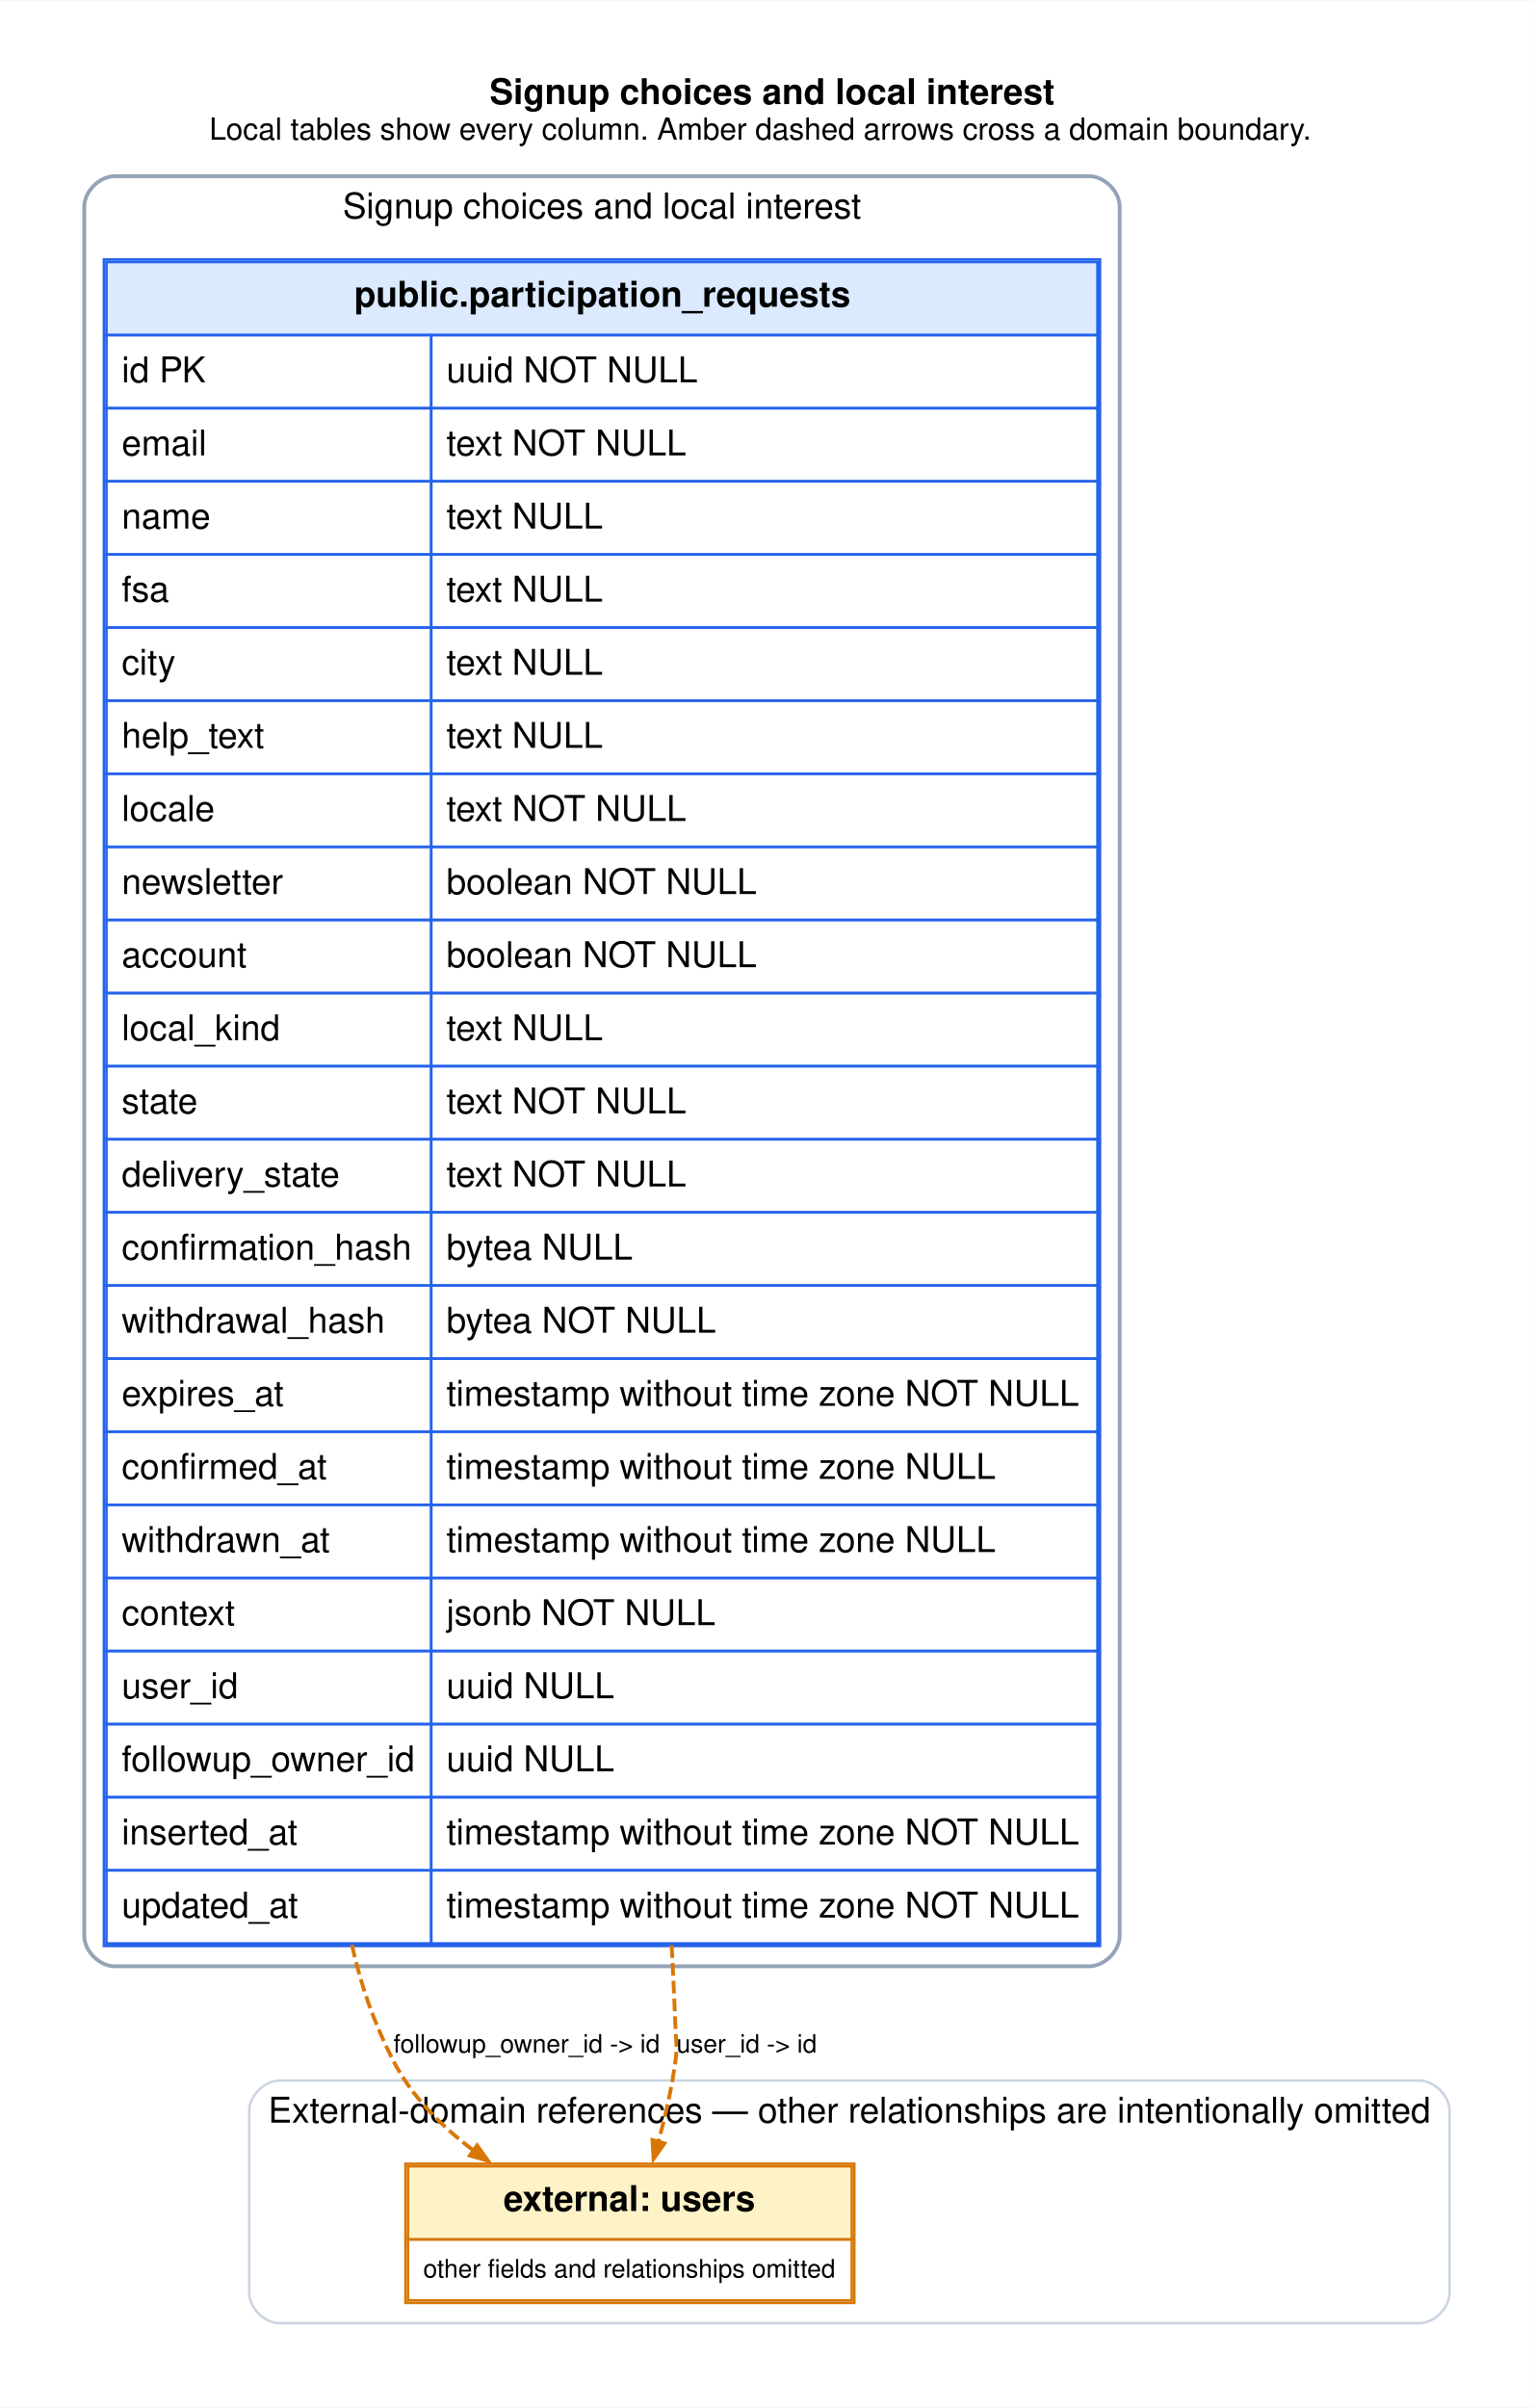
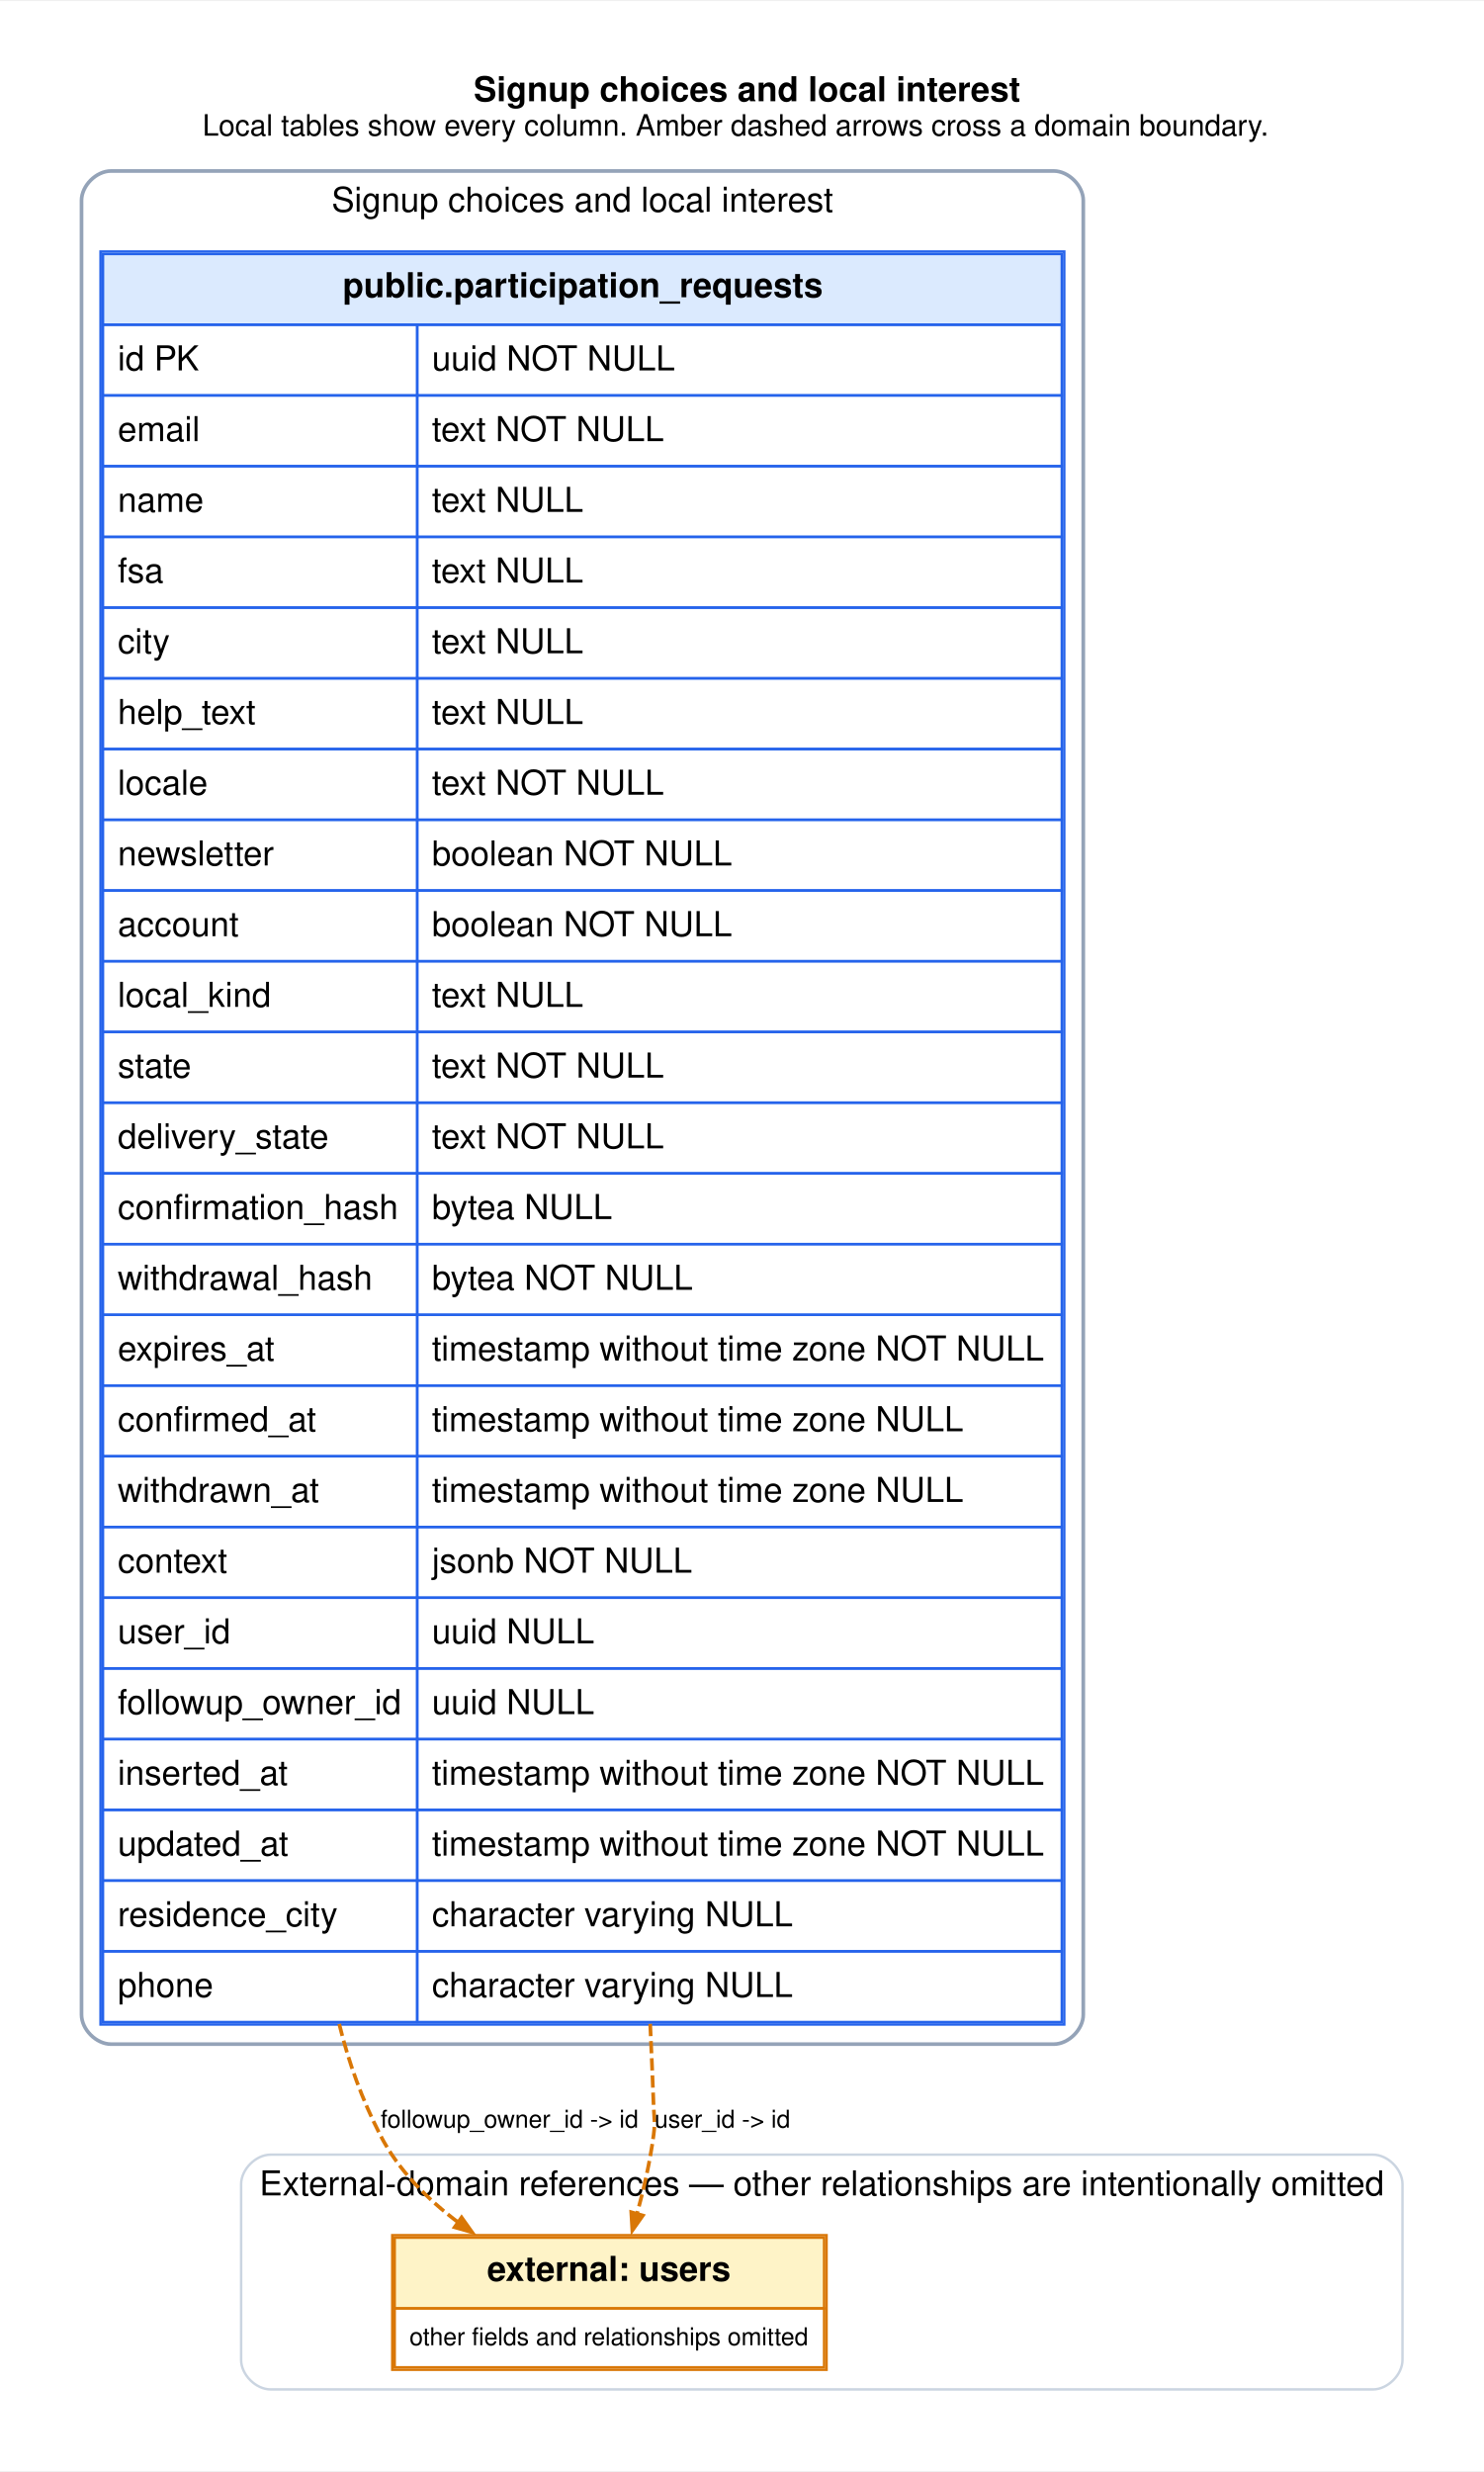
- <svg xmlns="http://www.w3.org/2000/svg" width="604pt" height="948pt" viewBox="0.00 0.00 604.40 948.20">
-   <g id="graph0" class="graph" transform="scale(1 1) rotate(0) translate(25.2 923)">
-     <polygon fill="white" stroke="none" points="-25.2,25.2 -25.2,-923 579.2,-923 579.2,25.2 -25.2,25.2" />
-     <text text-anchor="start" x="163.81" y="-882.2" font-family="Helvetica,sans-Serif" font-size="14.00"> </text>
-     <text text-anchor="start" x="167.7" y="-882.2" font-family="Helvetica,sans-Serif" font-weight="bold" font-size="14.00">Signup choices and local interest</text>
-     <text text-anchor="start" x="57.28" y="-868.2" font-family="Helvetica,sans-Serif" font-size="12.00">Local tables show every column. Amber dashed arrows cross a domain boundary.</text>
-     <text text-anchor="start" x="492.83" y="-868.2" font-family="Helvetica,sans-Serif" font-size="14.00"> </text>
+ <svg xmlns="http://www.w3.org/2000/svg" width="604pt" height="1006pt" viewBox="0.00 0.00 604.40 1005.80">
+   <g id="graph0" class="graph" transform="scale(1 1) rotate(0) translate(25.2 980.6)">
+     <polygon fill="white" stroke="none" points="-25.2,25.2 -25.2,-980.6 579.2,-980.6 579.2,25.2 -25.2,25.2" />
+     <text text-anchor="start" x="163.81" y="-939.8" font-family="Helvetica,sans-Serif" font-size="14.00"> </text>
+     <text text-anchor="start" x="167.7" y="-939.8" font-family="Helvetica,sans-Serif" font-weight="bold" font-size="14.00">Signup choices and local interest</text>
+     <text text-anchor="start" x="57.28" y="-925.8" font-family="Helvetica,sans-Serif" font-size="12.00">Local tables show every column. Amber dashed arrows cross a domain boundary.</text>
+     <text text-anchor="start" x="492.83" y="-925.8" font-family="Helvetica,sans-Serif" font-size="14.00"> </text>
    <g id="clust1" class="cluster">
-       <path fill="white" stroke="#94a3b8" stroke-width="1.5" d="M20,-148.6C20,-148.6 404,-148.6 404,-148.6 410,-148.6 416,-154.6 416,-160.6 416,-160.6 416,-841.8 416,-841.8 416,-847.8 410,-853.8 404,-853.8 404,-853.8 20,-853.8 20,-853.8 14,-853.8 8,-847.8 8,-841.8 8,-841.8 8,-160.6 8,-160.6 8,-154.6 14,-148.6 20,-148.6" />
-       <text text-anchor="middle" x="212" y="-837.2" font-family="Helvetica,sans-Serif" font-size="14.00">Signup choices and local interest</text>
+       <path fill="white" stroke="#94a3b8" stroke-width="1.5" d="M20,-148.6C20,-148.6 404,-148.6 404,-148.6 410,-148.6 416,-154.6 416,-160.6 416,-160.6 416,-899.4 416,-899.4 416,-905.4 410,-911.4 404,-911.4 404,-911.4 20,-911.4 20,-911.4 14,-911.4 8,-905.4 8,-899.4 8,-899.4 8,-160.6 8,-160.6 8,-154.6 14,-148.6 20,-148.6" />
+       <text text-anchor="middle" x="212" y="-894.8" font-family="Helvetica,sans-Serif" font-size="14.00">Signup choices and local interest</text>
    </g>
    <g id="clust2" class="cluster">
      <path fill="white" stroke="#cbd5e1" d="M85,-8C85,-8 534,-8 534,-8 540,-8 546,-14 546,-20 546,-20 546,-91.6 546,-91.6 546,-97.6 540,-103.6 534,-103.6 534,-103.6 85,-103.6 85,-103.6 79,-103.6 73,-97.6 73,-91.6 73,-91.6 73,-20 73,-20 73,-14 79,-8 85,-8" />
      <text text-anchor="middle" x="309.5" y="-87" font-family="Helvetica,sans-Serif" font-size="14.00">External-domain references — other relationships are intentionally omitted</text>
    </g>
    <g id="node1" class="node">
-       <polygon fill="#dbeafe" stroke="none" points="16.75,-791.2 16.75,-820 407.25,-820 407.25,-791.2 16.75,-791.2" />
-       <polygon fill="none" stroke="#2563eb" points="16.75,-791.2 16.75,-820 407.25,-820 407.25,-791.2 16.75,-791.2" />
-       <text text-anchor="start" x="114.37" y="-802.4" font-family="Helvetica,sans-Serif" font-weight="bold" font-size="14.00">public.participation_requests</text>
+       <polygon fill="#dbeafe" stroke="none" points="16.75,-848.8 16.75,-877.6 407.25,-877.6 407.25,-848.8 16.75,-848.8" />
+       <polygon fill="none" stroke="#2563eb" points="16.75,-848.8 16.75,-877.6 407.25,-877.6 407.25,-848.8 16.75,-848.8" />
+       <text text-anchor="start" x="114.37" y="-860" font-family="Helvetica,sans-Serif" font-weight="bold" font-size="14.00">public.participation_requests</text>
+       <polygon fill="none" stroke="#2563eb" points="16.75,-820 16.75,-848.8 144.72,-848.8 144.72,-820 16.75,-820" />
+       <text text-anchor="start" x="22.75" y="-830.2" font-family="Helvetica,sans-Serif" font-size="14.00">id PK</text>
+       <polygon fill="none" stroke="#2563eb" points="144.72,-820 144.72,-848.8 407.25,-848.8 407.25,-820 144.72,-820" />
+       <text text-anchor="start" x="150.72" y="-830.2" font-family="Helvetica,sans-Serif" font-size="14.00">uuid NOT NULL</text>
+       <polygon fill="none" stroke="#2563eb" points="16.75,-791.2 16.75,-820 144.72,-820 144.72,-791.2 16.75,-791.2" />
+       <text text-anchor="start" x="22.75" y="-801.4" font-family="Helvetica,sans-Serif" font-size="14.00">email</text>
+       <polygon fill="none" stroke="#2563eb" points="144.72,-791.2 144.72,-820 407.25,-820 407.25,-791.2 144.72,-791.2" />
+       <text text-anchor="start" x="150.72" y="-801.4" font-family="Helvetica,sans-Serif" font-size="14.00">text NOT NULL</text>
      <polygon fill="none" stroke="#2563eb" points="16.75,-762.4 16.75,-791.2 144.72,-791.2 144.72,-762.4 16.75,-762.4" />
-       <text text-anchor="start" x="22.75" y="-772.6" font-family="Helvetica,sans-Serif" font-size="14.00">id PK</text>
+       <text text-anchor="start" x="22.75" y="-772.6" font-family="Helvetica,sans-Serif" font-size="14.00">name</text>
      <polygon fill="none" stroke="#2563eb" points="144.72,-762.4 144.72,-791.2 407.25,-791.2 407.25,-762.4 144.72,-762.4" />
-       <text text-anchor="start" x="150.72" y="-772.6" font-family="Helvetica,sans-Serif" font-size="14.00">uuid NOT NULL</text>
+       <text text-anchor="start" x="150.72" y="-772.6" font-family="Helvetica,sans-Serif" font-size="14.00">text NULL</text>
      <polygon fill="none" stroke="#2563eb" points="16.75,-733.6 16.75,-762.4 144.72,-762.4 144.72,-733.6 16.75,-733.6" />
-       <text text-anchor="start" x="22.75" y="-743.8" font-family="Helvetica,sans-Serif" font-size="14.00">email</text>
+       <text text-anchor="start" x="22.75" y="-743.8" font-family="Helvetica,sans-Serif" font-size="14.00">fsa</text>
      <polygon fill="none" stroke="#2563eb" points="144.72,-733.6 144.72,-762.4 407.25,-762.4 407.25,-733.6 144.72,-733.6" />
-       <text text-anchor="start" x="150.72" y="-743.8" font-family="Helvetica,sans-Serif" font-size="14.00">text NOT NULL</text>
+       <text text-anchor="start" x="150.72" y="-743.8" font-family="Helvetica,sans-Serif" font-size="14.00">text NULL</text>
      <polygon fill="none" stroke="#2563eb" points="16.75,-704.8 16.75,-733.6 144.72,-733.6 144.72,-704.8 16.75,-704.8" />
-       <text text-anchor="start" x="22.75" y="-715" font-family="Helvetica,sans-Serif" font-size="14.00">name</text>
+       <text text-anchor="start" x="22.75" y="-715" font-family="Helvetica,sans-Serif" font-size="14.00">city</text>
      <polygon fill="none" stroke="#2563eb" points="144.72,-704.8 144.72,-733.6 407.25,-733.6 407.25,-704.8 144.72,-704.8" />
      <text text-anchor="start" x="150.72" y="-715" font-family="Helvetica,sans-Serif" font-size="14.00">text NULL</text>
      <polygon fill="none" stroke="#2563eb" points="16.75,-676 16.75,-704.8 144.72,-704.8 144.72,-676 16.75,-676" />
-       <text text-anchor="start" x="22.75" y="-686.2" font-family="Helvetica,sans-Serif" font-size="14.00">fsa</text>
+       <text text-anchor="start" x="22.75" y="-686.2" font-family="Helvetica,sans-Serif" font-size="14.00">help_text</text>
      <polygon fill="none" stroke="#2563eb" points="144.72,-676 144.72,-704.8 407.25,-704.8 407.25,-676 144.72,-676" />
      <text text-anchor="start" x="150.72" y="-686.2" font-family="Helvetica,sans-Serif" font-size="14.00">text NULL</text>
      <polygon fill="none" stroke="#2563eb" points="16.75,-647.2 16.75,-676 144.72,-676 144.72,-647.2 16.75,-647.2" />
-       <text text-anchor="start" x="22.75" y="-657.4" font-family="Helvetica,sans-Serif" font-size="14.00">city</text>
+       <text text-anchor="start" x="22.75" y="-657.4" font-family="Helvetica,sans-Serif" font-size="14.00">locale</text>
      <polygon fill="none" stroke="#2563eb" points="144.72,-647.2 144.72,-676 407.25,-676 407.25,-647.2 144.72,-647.2" />
-       <text text-anchor="start" x="150.72" y="-657.4" font-family="Helvetica,sans-Serif" font-size="14.00">text NULL</text>
+       <text text-anchor="start" x="150.72" y="-657.4" font-family="Helvetica,sans-Serif" font-size="14.00">text NOT NULL</text>
      <polygon fill="none" stroke="#2563eb" points="16.75,-618.4 16.75,-647.2 144.72,-647.2 144.72,-618.4 16.75,-618.4" />
-       <text text-anchor="start" x="22.75" y="-628.6" font-family="Helvetica,sans-Serif" font-size="14.00">help_text</text>
+       <text text-anchor="start" x="22.75" y="-628.6" font-family="Helvetica,sans-Serif" font-size="14.00">newsletter</text>
      <polygon fill="none" stroke="#2563eb" points="144.72,-618.4 144.72,-647.2 407.25,-647.2 407.25,-618.4 144.72,-618.4" />
-       <text text-anchor="start" x="150.72" y="-628.6" font-family="Helvetica,sans-Serif" font-size="14.00">text NULL</text>
+       <text text-anchor="start" x="150.72" y="-628.6" font-family="Helvetica,sans-Serif" font-size="14.00">boolean NOT NULL</text>
      <polygon fill="none" stroke="#2563eb" points="16.75,-589.6 16.75,-618.4 144.72,-618.4 144.72,-589.6 16.75,-589.6" />
-       <text text-anchor="start" x="22.75" y="-599.8" font-family="Helvetica,sans-Serif" font-size="14.00">locale</text>
+       <text text-anchor="start" x="22.75" y="-599.8" font-family="Helvetica,sans-Serif" font-size="14.00">account</text>
      <polygon fill="none" stroke="#2563eb" points="144.72,-589.6 144.72,-618.4 407.25,-618.4 407.25,-589.6 144.72,-589.6" />
-       <text text-anchor="start" x="150.72" y="-599.8" font-family="Helvetica,sans-Serif" font-size="14.00">text NOT NULL</text>
+       <text text-anchor="start" x="150.72" y="-599.8" font-family="Helvetica,sans-Serif" font-size="14.00">boolean NOT NULL</text>
      <polygon fill="none" stroke="#2563eb" points="16.75,-560.8 16.75,-589.6 144.72,-589.6 144.72,-560.8 16.75,-560.8" />
-       <text text-anchor="start" x="22.75" y="-571" font-family="Helvetica,sans-Serif" font-size="14.00">newsletter</text>
+       <text text-anchor="start" x="22.75" y="-571" font-family="Helvetica,sans-Serif" font-size="14.00">local_kind</text>
      <polygon fill="none" stroke="#2563eb" points="144.72,-560.8 144.72,-589.6 407.25,-589.6 407.25,-560.8 144.72,-560.8" />
-       <text text-anchor="start" x="150.72" y="-571" font-family="Helvetica,sans-Serif" font-size="14.00">boolean NOT NULL</text>
+       <text text-anchor="start" x="150.72" y="-571" font-family="Helvetica,sans-Serif" font-size="14.00">text NULL</text>
      <polygon fill="none" stroke="#2563eb" points="16.75,-532 16.75,-560.8 144.72,-560.8 144.72,-532 16.75,-532" />
-       <text text-anchor="start" x="22.75" y="-542.2" font-family="Helvetica,sans-Serif" font-size="14.00">account</text>
+       <text text-anchor="start" x="22.75" y="-542.2" font-family="Helvetica,sans-Serif" font-size="14.00">state</text>
      <polygon fill="none" stroke="#2563eb" points="144.72,-532 144.72,-560.8 407.25,-560.8 407.25,-532 144.72,-532" />
-       <text text-anchor="start" x="150.72" y="-542.2" font-family="Helvetica,sans-Serif" font-size="14.00">boolean NOT NULL</text>
+       <text text-anchor="start" x="150.72" y="-542.2" font-family="Helvetica,sans-Serif" font-size="14.00">text NOT NULL</text>
      <polygon fill="none" stroke="#2563eb" points="16.75,-503.2 16.75,-532 144.72,-532 144.72,-503.2 16.75,-503.2" />
-       <text text-anchor="start" x="22.75" y="-513.4" font-family="Helvetica,sans-Serif" font-size="14.00">local_kind</text>
+       <text text-anchor="start" x="22.75" y="-513.4" font-family="Helvetica,sans-Serif" font-size="14.00">delivery_state</text>
      <polygon fill="none" stroke="#2563eb" points="144.72,-503.2 144.72,-532 407.25,-532 407.25,-503.2 144.72,-503.2" />
-       <text text-anchor="start" x="150.72" y="-513.4" font-family="Helvetica,sans-Serif" font-size="14.00">text NULL</text>
+       <text text-anchor="start" x="150.72" y="-513.4" font-family="Helvetica,sans-Serif" font-size="14.00">text NOT NULL</text>
      <polygon fill="none" stroke="#2563eb" points="16.75,-474.4 16.75,-503.2 144.72,-503.2 144.72,-474.4 16.75,-474.4" />
-       <text text-anchor="start" x="22.75" y="-484.6" font-family="Helvetica,sans-Serif" font-size="14.00">state</text>
+       <text text-anchor="start" x="22.75" y="-484.6" font-family="Helvetica,sans-Serif" font-size="14.00">confirmation_hash</text>
      <polygon fill="none" stroke="#2563eb" points="144.72,-474.4 144.72,-503.2 407.25,-503.2 407.25,-474.4 144.72,-474.4" />
-       <text text-anchor="start" x="150.72" y="-484.6" font-family="Helvetica,sans-Serif" font-size="14.00">text NOT NULL</text>
+       <text text-anchor="start" x="150.72" y="-484.6" font-family="Helvetica,sans-Serif" font-size="14.00">bytea NULL</text>
      <polygon fill="none" stroke="#2563eb" points="16.75,-445.6 16.75,-474.4 144.72,-474.4 144.72,-445.6 16.75,-445.6" />
-       <text text-anchor="start" x="22.75" y="-455.8" font-family="Helvetica,sans-Serif" font-size="14.00">delivery_state</text>
+       <text text-anchor="start" x="22.75" y="-455.8" font-family="Helvetica,sans-Serif" font-size="14.00">withdrawal_hash</text>
      <polygon fill="none" stroke="#2563eb" points="144.72,-445.6 144.72,-474.4 407.25,-474.4 407.25,-445.6 144.72,-445.6" />
-       <text text-anchor="start" x="150.72" y="-455.8" font-family="Helvetica,sans-Serif" font-size="14.00">text NOT NULL</text>
+       <text text-anchor="start" x="150.72" y="-455.8" font-family="Helvetica,sans-Serif" font-size="14.00">bytea NOT NULL</text>
      <polygon fill="none" stroke="#2563eb" points="16.75,-416.8 16.75,-445.6 144.72,-445.6 144.72,-416.8 16.75,-416.8" />
-       <text text-anchor="start" x="22.75" y="-427" font-family="Helvetica,sans-Serif" font-size="14.00">confirmation_hash</text>
+       <text text-anchor="start" x="22.75" y="-427" font-family="Helvetica,sans-Serif" font-size="14.00">expires_at</text>
      <polygon fill="none" stroke="#2563eb" points="144.72,-416.8 144.72,-445.6 407.25,-445.6 407.25,-416.8 144.72,-416.8" />
-       <text text-anchor="start" x="150.72" y="-427" font-family="Helvetica,sans-Serif" font-size="14.00">bytea NULL</text>
+       <text text-anchor="start" x="150.72" y="-427" font-family="Helvetica,sans-Serif" font-size="14.00">timestamp without time zone NOT NULL</text>
      <polygon fill="none" stroke="#2563eb" points="16.75,-388 16.75,-416.8 144.72,-416.8 144.72,-388 16.75,-388" />
-       <text text-anchor="start" x="22.75" y="-398.2" font-family="Helvetica,sans-Serif" font-size="14.00">withdrawal_hash</text>
+       <text text-anchor="start" x="22.75" y="-398.2" font-family="Helvetica,sans-Serif" font-size="14.00">confirmed_at</text>
      <polygon fill="none" stroke="#2563eb" points="144.72,-388 144.72,-416.8 407.25,-416.8 407.25,-388 144.72,-388" />
-       <text text-anchor="start" x="150.72" y="-398.2" font-family="Helvetica,sans-Serif" font-size="14.00">bytea NOT NULL</text>
+       <text text-anchor="start" x="150.72" y="-398.2" font-family="Helvetica,sans-Serif" font-size="14.00">timestamp without time zone NULL</text>
      <polygon fill="none" stroke="#2563eb" points="16.75,-359.2 16.75,-388 144.72,-388 144.72,-359.2 16.75,-359.2" />
-       <text text-anchor="start" x="22.75" y="-369.4" font-family="Helvetica,sans-Serif" font-size="14.00">expires_at</text>
+       <text text-anchor="start" x="22.75" y="-369.4" font-family="Helvetica,sans-Serif" font-size="14.00">withdrawn_at</text>
      <polygon fill="none" stroke="#2563eb" points="144.72,-359.2 144.72,-388 407.25,-388 407.25,-359.2 144.72,-359.2" />
-       <text text-anchor="start" x="150.72" y="-369.4" font-family="Helvetica,sans-Serif" font-size="14.00">timestamp without time zone NOT NULL</text>
+       <text text-anchor="start" x="150.72" y="-369.4" font-family="Helvetica,sans-Serif" font-size="14.00">timestamp without time zone NULL</text>
      <polygon fill="none" stroke="#2563eb" points="16.75,-330.4 16.75,-359.2 144.72,-359.2 144.72,-330.4 16.75,-330.4" />
-       <text text-anchor="start" x="22.75" y="-340.6" font-family="Helvetica,sans-Serif" font-size="14.00">confirmed_at</text>
+       <text text-anchor="start" x="22.75" y="-340.6" font-family="Helvetica,sans-Serif" font-size="14.00">context</text>
      <polygon fill="none" stroke="#2563eb" points="144.72,-330.4 144.72,-359.2 407.25,-359.2 407.25,-330.4 144.72,-330.4" />
-       <text text-anchor="start" x="150.72" y="-340.6" font-family="Helvetica,sans-Serif" font-size="14.00">timestamp without time zone NULL</text>
+       <text text-anchor="start" x="150.72" y="-340.6" font-family="Helvetica,sans-Serif" font-size="14.00">jsonb NOT NULL</text>
      <polygon fill="none" stroke="#2563eb" points="16.75,-301.6 16.75,-330.4 144.72,-330.4 144.72,-301.6 16.75,-301.6" />
-       <text text-anchor="start" x="22.75" y="-311.8" font-family="Helvetica,sans-Serif" font-size="14.00">withdrawn_at</text>
+       <text text-anchor="start" x="22.75" y="-311.8" font-family="Helvetica,sans-Serif" font-size="14.00">user_id</text>
      <polygon fill="none" stroke="#2563eb" points="144.72,-301.6 144.72,-330.4 407.25,-330.4 407.25,-301.6 144.72,-301.6" />
-       <text text-anchor="start" x="150.72" y="-311.8" font-family="Helvetica,sans-Serif" font-size="14.00">timestamp without time zone NULL</text>
+       <text text-anchor="start" x="150.72" y="-311.8" font-family="Helvetica,sans-Serif" font-size="14.00">uuid NULL</text>
      <polygon fill="none" stroke="#2563eb" points="16.75,-272.8 16.75,-301.6 144.72,-301.6 144.72,-272.8 16.75,-272.8" />
-       <text text-anchor="start" x="22.75" y="-283" font-family="Helvetica,sans-Serif" font-size="14.00">context</text>
+       <text text-anchor="start" x="22.75" y="-283" font-family="Helvetica,sans-Serif" font-size="14.00">followup_owner_id</text>
      <polygon fill="none" stroke="#2563eb" points="144.72,-272.8 144.72,-301.6 407.25,-301.6 407.25,-272.8 144.72,-272.8" />
-       <text text-anchor="start" x="150.72" y="-283" font-family="Helvetica,sans-Serif" font-size="14.00">jsonb NOT NULL</text>
+       <text text-anchor="start" x="150.72" y="-283" font-family="Helvetica,sans-Serif" font-size="14.00">uuid NULL</text>
      <polygon fill="none" stroke="#2563eb" points="16.75,-244 16.75,-272.8 144.72,-272.8 144.72,-244 16.75,-244" />
-       <text text-anchor="start" x="22.75" y="-254.2" font-family="Helvetica,sans-Serif" font-size="14.00">user_id</text>
+       <text text-anchor="start" x="22.75" y="-254.2" font-family="Helvetica,sans-Serif" font-size="14.00">inserted_at</text>
      <polygon fill="none" stroke="#2563eb" points="144.72,-244 144.72,-272.8 407.25,-272.8 407.25,-244 144.72,-244" />
-       <text text-anchor="start" x="150.72" y="-254.2" font-family="Helvetica,sans-Serif" font-size="14.00">uuid NULL</text>
+       <text text-anchor="start" x="150.72" y="-254.2" font-family="Helvetica,sans-Serif" font-size="14.00">timestamp without time zone NOT NULL</text>
      <polygon fill="none" stroke="#2563eb" points="16.75,-215.2 16.75,-244 144.72,-244 144.72,-215.2 16.75,-215.2" />
-       <text text-anchor="start" x="22.75" y="-225.4" font-family="Helvetica,sans-Serif" font-size="14.00">followup_owner_id</text>
+       <text text-anchor="start" x="22.75" y="-225.4" font-family="Helvetica,sans-Serif" font-size="14.00">updated_at</text>
      <polygon fill="none" stroke="#2563eb" points="144.72,-215.2 144.72,-244 407.25,-244 407.25,-215.2 144.72,-215.2" />
-       <text text-anchor="start" x="150.72" y="-225.4" font-family="Helvetica,sans-Serif" font-size="14.00">uuid NULL</text>
+       <text text-anchor="start" x="150.72" y="-225.4" font-family="Helvetica,sans-Serif" font-size="14.00">timestamp without time zone NOT NULL</text>
      <polygon fill="none" stroke="#2563eb" points="16.75,-186.4 16.75,-215.2 144.72,-215.2 144.72,-186.4 16.75,-186.4" />
-       <text text-anchor="start" x="22.75" y="-196.6" font-family="Helvetica,sans-Serif" font-size="14.00">inserted_at</text>
+       <text text-anchor="start" x="22.75" y="-196.6" font-family="Helvetica,sans-Serif" font-size="14.00">residence_city</text>
      <polygon fill="none" stroke="#2563eb" points="144.72,-186.4 144.72,-215.2 407.25,-215.2 407.25,-186.4 144.72,-186.4" />
-       <text text-anchor="start" x="150.72" y="-196.6" font-family="Helvetica,sans-Serif" font-size="14.00">timestamp without time zone NOT NULL</text>
+       <text text-anchor="start" x="150.72" y="-196.6" font-family="Helvetica,sans-Serif" font-size="14.00">character varying NULL</text>
      <polygon fill="none" stroke="#2563eb" points="16.75,-157.6 16.75,-186.4 144.72,-186.4 144.72,-157.6 16.75,-157.6" />
-       <text text-anchor="start" x="22.75" y="-167.8" font-family="Helvetica,sans-Serif" font-size="14.00">updated_at</text>
+       <text text-anchor="start" x="22.75" y="-167.8" font-family="Helvetica,sans-Serif" font-size="14.00">phone</text>
      <polygon fill="none" stroke="#2563eb" points="144.72,-157.6 144.72,-186.4 407.25,-186.4 407.25,-157.6 144.72,-157.6" />
-       <text text-anchor="start" x="150.72" y="-167.8" font-family="Helvetica,sans-Serif" font-size="14.00">timestamp without time zone NOT NULL</text>
-       <polygon fill="none" stroke="#2563eb" points="15.75,-156.6 15.75,-821 408.25,-821 408.25,-156.6 15.75,-156.6" />
+       <text text-anchor="start" x="150.72" y="-167.8" font-family="Helvetica,sans-Serif" font-size="14.00">character varying NULL</text>
+       <polygon fill="none" stroke="#2563eb" points="15.75,-156.6 15.75,-878.6 408.25,-878.6 408.25,-156.6 15.75,-156.6" />
    </g>
    <g id="node2" class="node">
      <polygon fill="#fef3c7" stroke="none" points="135.56,-41 135.56,-69.8 310.44,-69.8 310.44,-41 135.56,-41" />
      <polygon fill="none" stroke="#d97706" points="135.56,-41 135.56,-69.8 310.44,-69.8 310.44,-41 135.56,-41" />
      <text text-anchor="start" x="173.2" y="-52.2" font-family="Helvetica,sans-Serif" font-weight="bold" font-size="14.00">external: users</text>
      <polygon fill="none" stroke="#d97706" points="135.56,-17 135.56,-41 310.44,-41 310.44,-17 135.56,-17" />
      <text text-anchor="start" x="141.56" y="-26" font-family="Helvetica,sans-Serif" font-size="10.00">other fields and relationships omitted</text>
      <polygon fill="none" stroke="#d97706" points="134.56,-16 134.56,-70.8 311.44,-70.8 311.44,-16 134.56,-16" />
    </g>
    <g id="edge1" class="edge">
-       <path fill="none" stroke="#d97706" stroke-width="1.5" stroke-dasharray="5,2" d="M113.46,-157.04C116.91,-141.41 122.19,-126.18 129.66,-111.6 136.96,-97.35 148.83,-85.44 161.71,-75.8" />
+       <path fill="none" stroke="#d97706" stroke-width="1.5" stroke-dasharray="5,2" d="M112.96,-156.81C116.75,-141.27 122.22,-126.13 129.66,-111.6 136.96,-97.35 148.83,-85.44 161.71,-75.8" />
      <polygon fill="#d97706" stroke="#d97706" stroke-width="1.5" points="162.8,-78.03 167.09,-71.99 159.96,-74.03 162.8,-78.03" />
      <text text-anchor="middle" x="182.33" y="-114.6" font-family="Helvetica,sans-Serif" font-size="10.00">followup_owner_id -&gt; id</text>
    </g>
    <g id="edge2" class="edge">
-       <path fill="none" stroke="#d97706" stroke-width="1.5" stroke-dasharray="5,2" d="M239.49,-156.87C240.06,-145.65 240.57,-134.53 241,-123.6 241.21,-118.27 241.7,-116.89 241,-111.6 239.6,-100.95 237,-89.59 234.2,-79.29" />
+       <path fill="none" stroke="#d97706" stroke-width="1.5" stroke-dasharray="5,2" d="M239.61,-156.86C240.13,-145.65 240.6,-134.54 241,-123.6 241.2,-118.27 241.7,-116.89 241,-111.6 239.6,-100.95 237,-89.59 234.2,-79.29" />
      <polygon fill="#d97706" stroke="#d97706" stroke-width="1.5" points="236.61,-78.81 232.34,-72.75 231.9,-80.16 236.61,-78.81" />
-       <text text-anchor="middle" x="269.02" y="-114.6" font-family="Helvetica,sans-Serif" font-size="10.00">user_id -&gt; id</text>
+       <text text-anchor="middle" x="269.01" y="-114.6" font-family="Helvetica,sans-Serif" font-size="10.00">user_id -&gt; id</text>
    </g>
  </g>
</svg>
